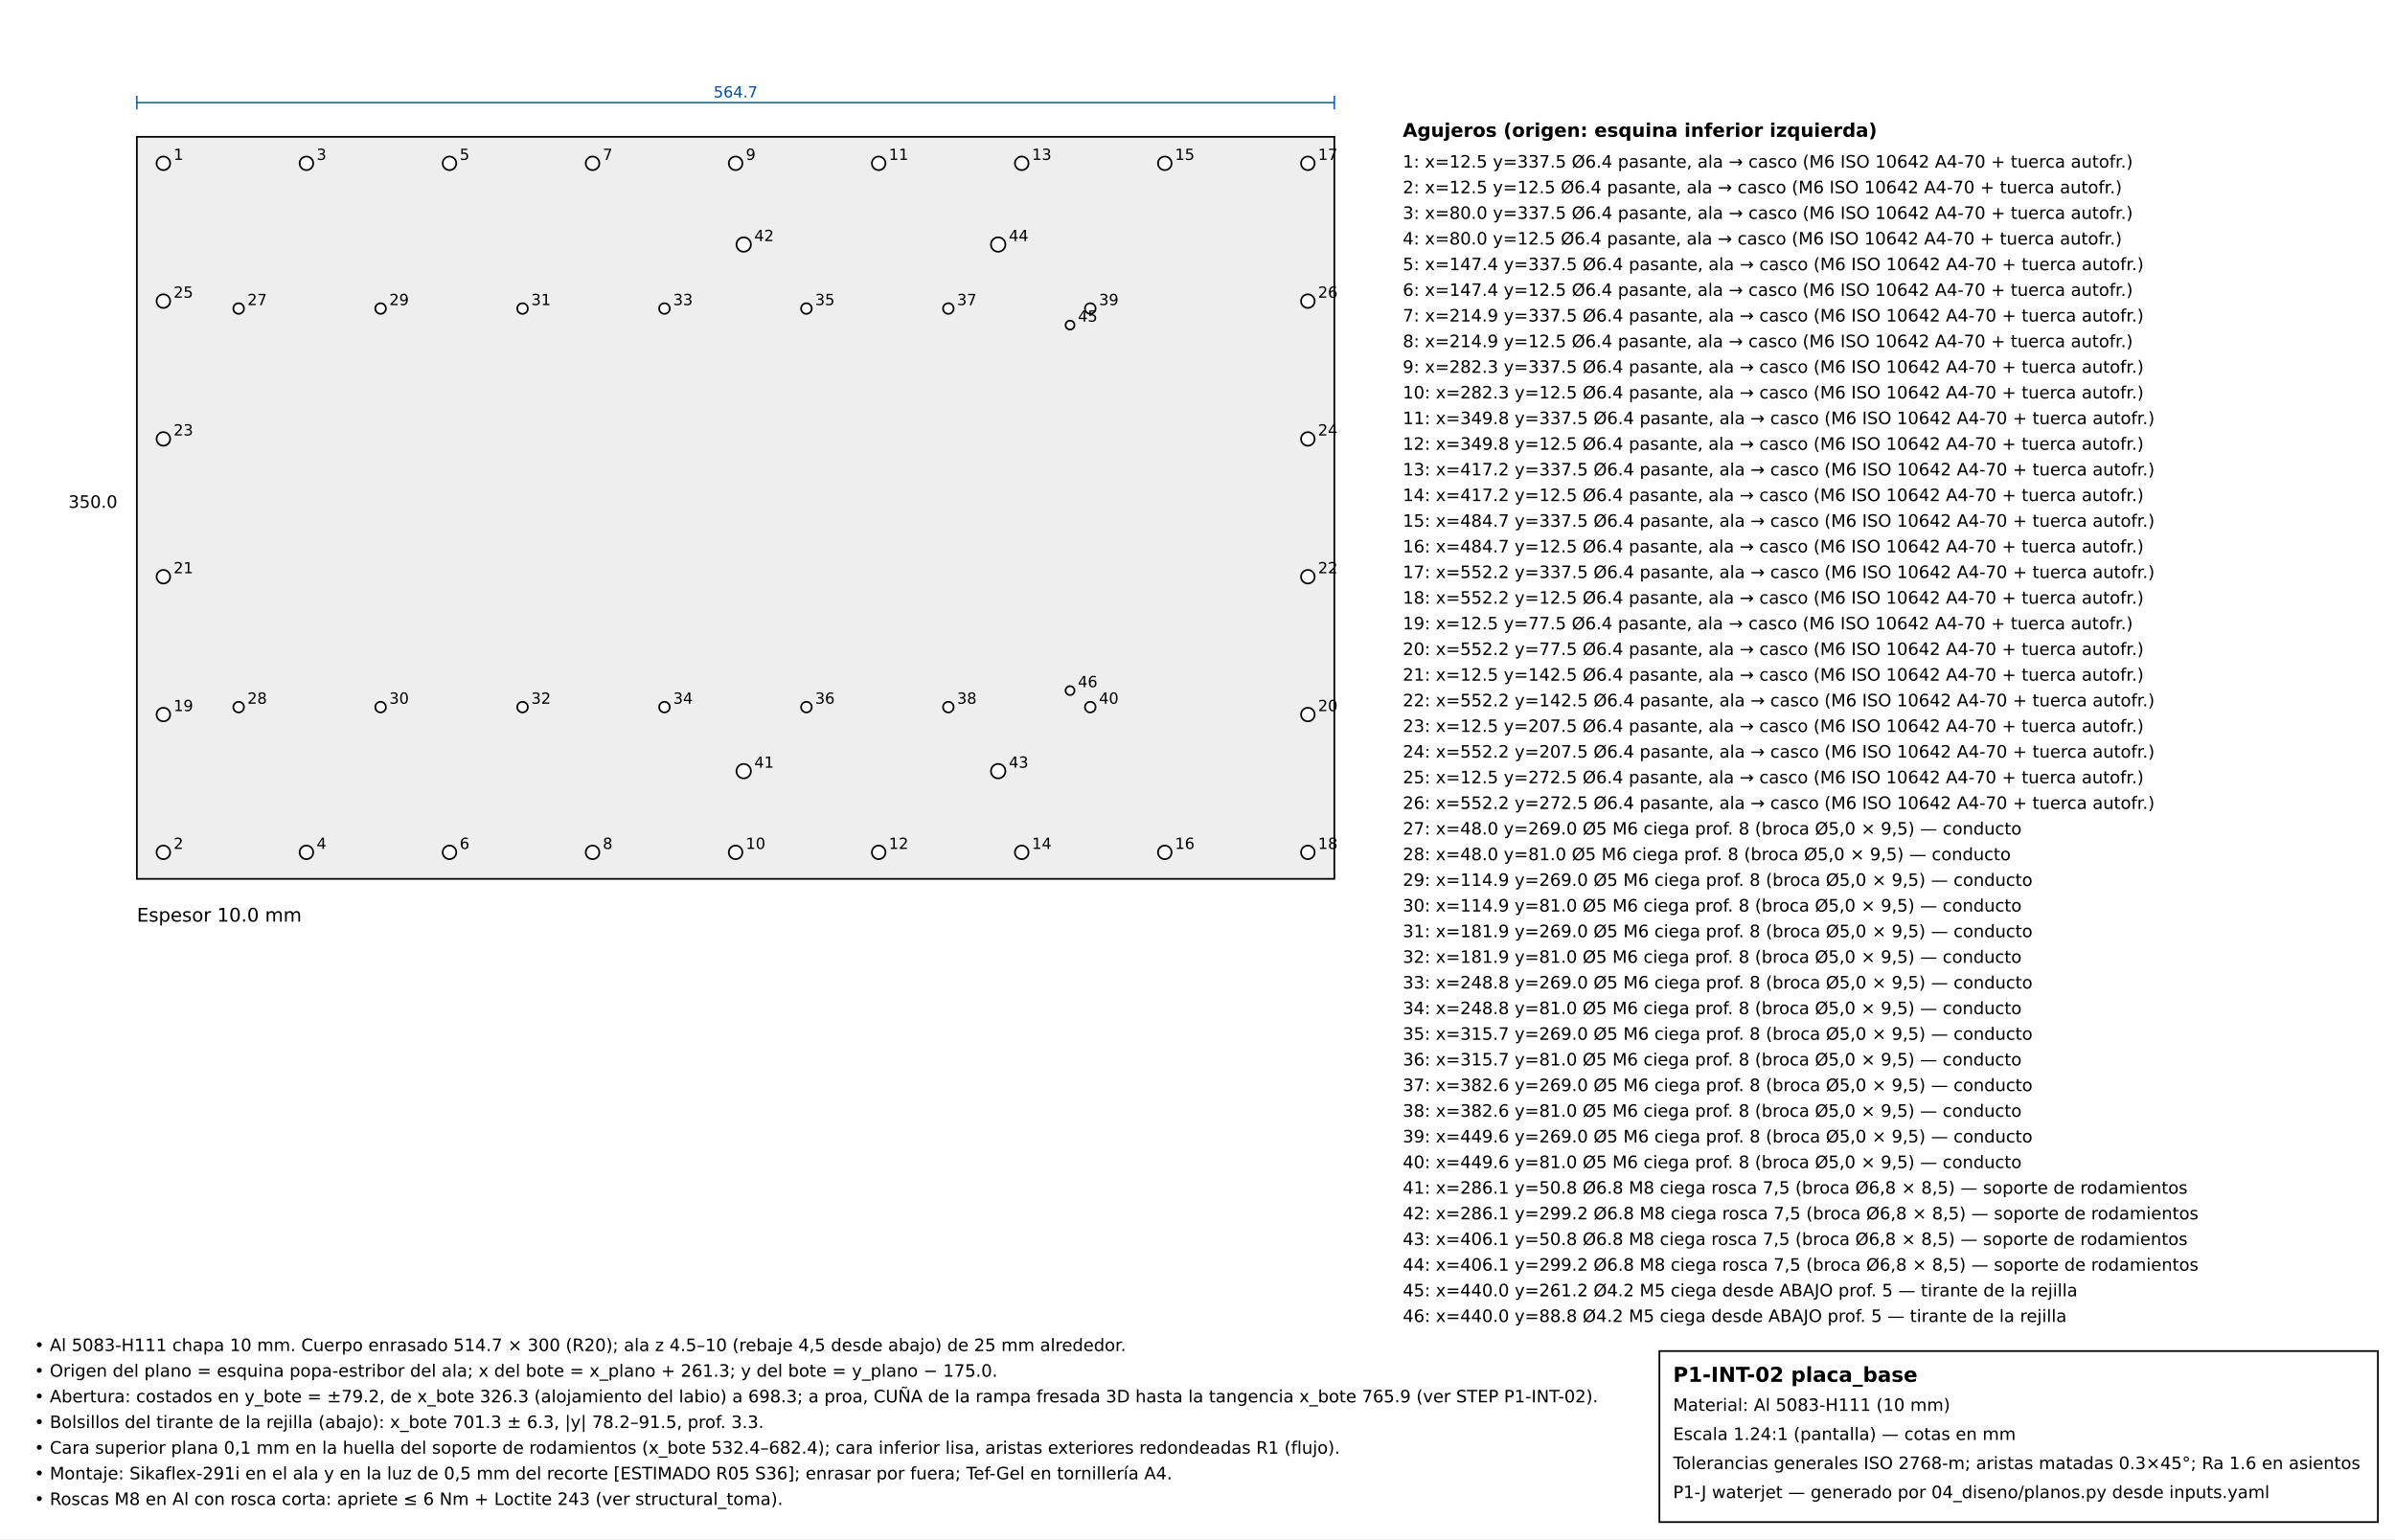
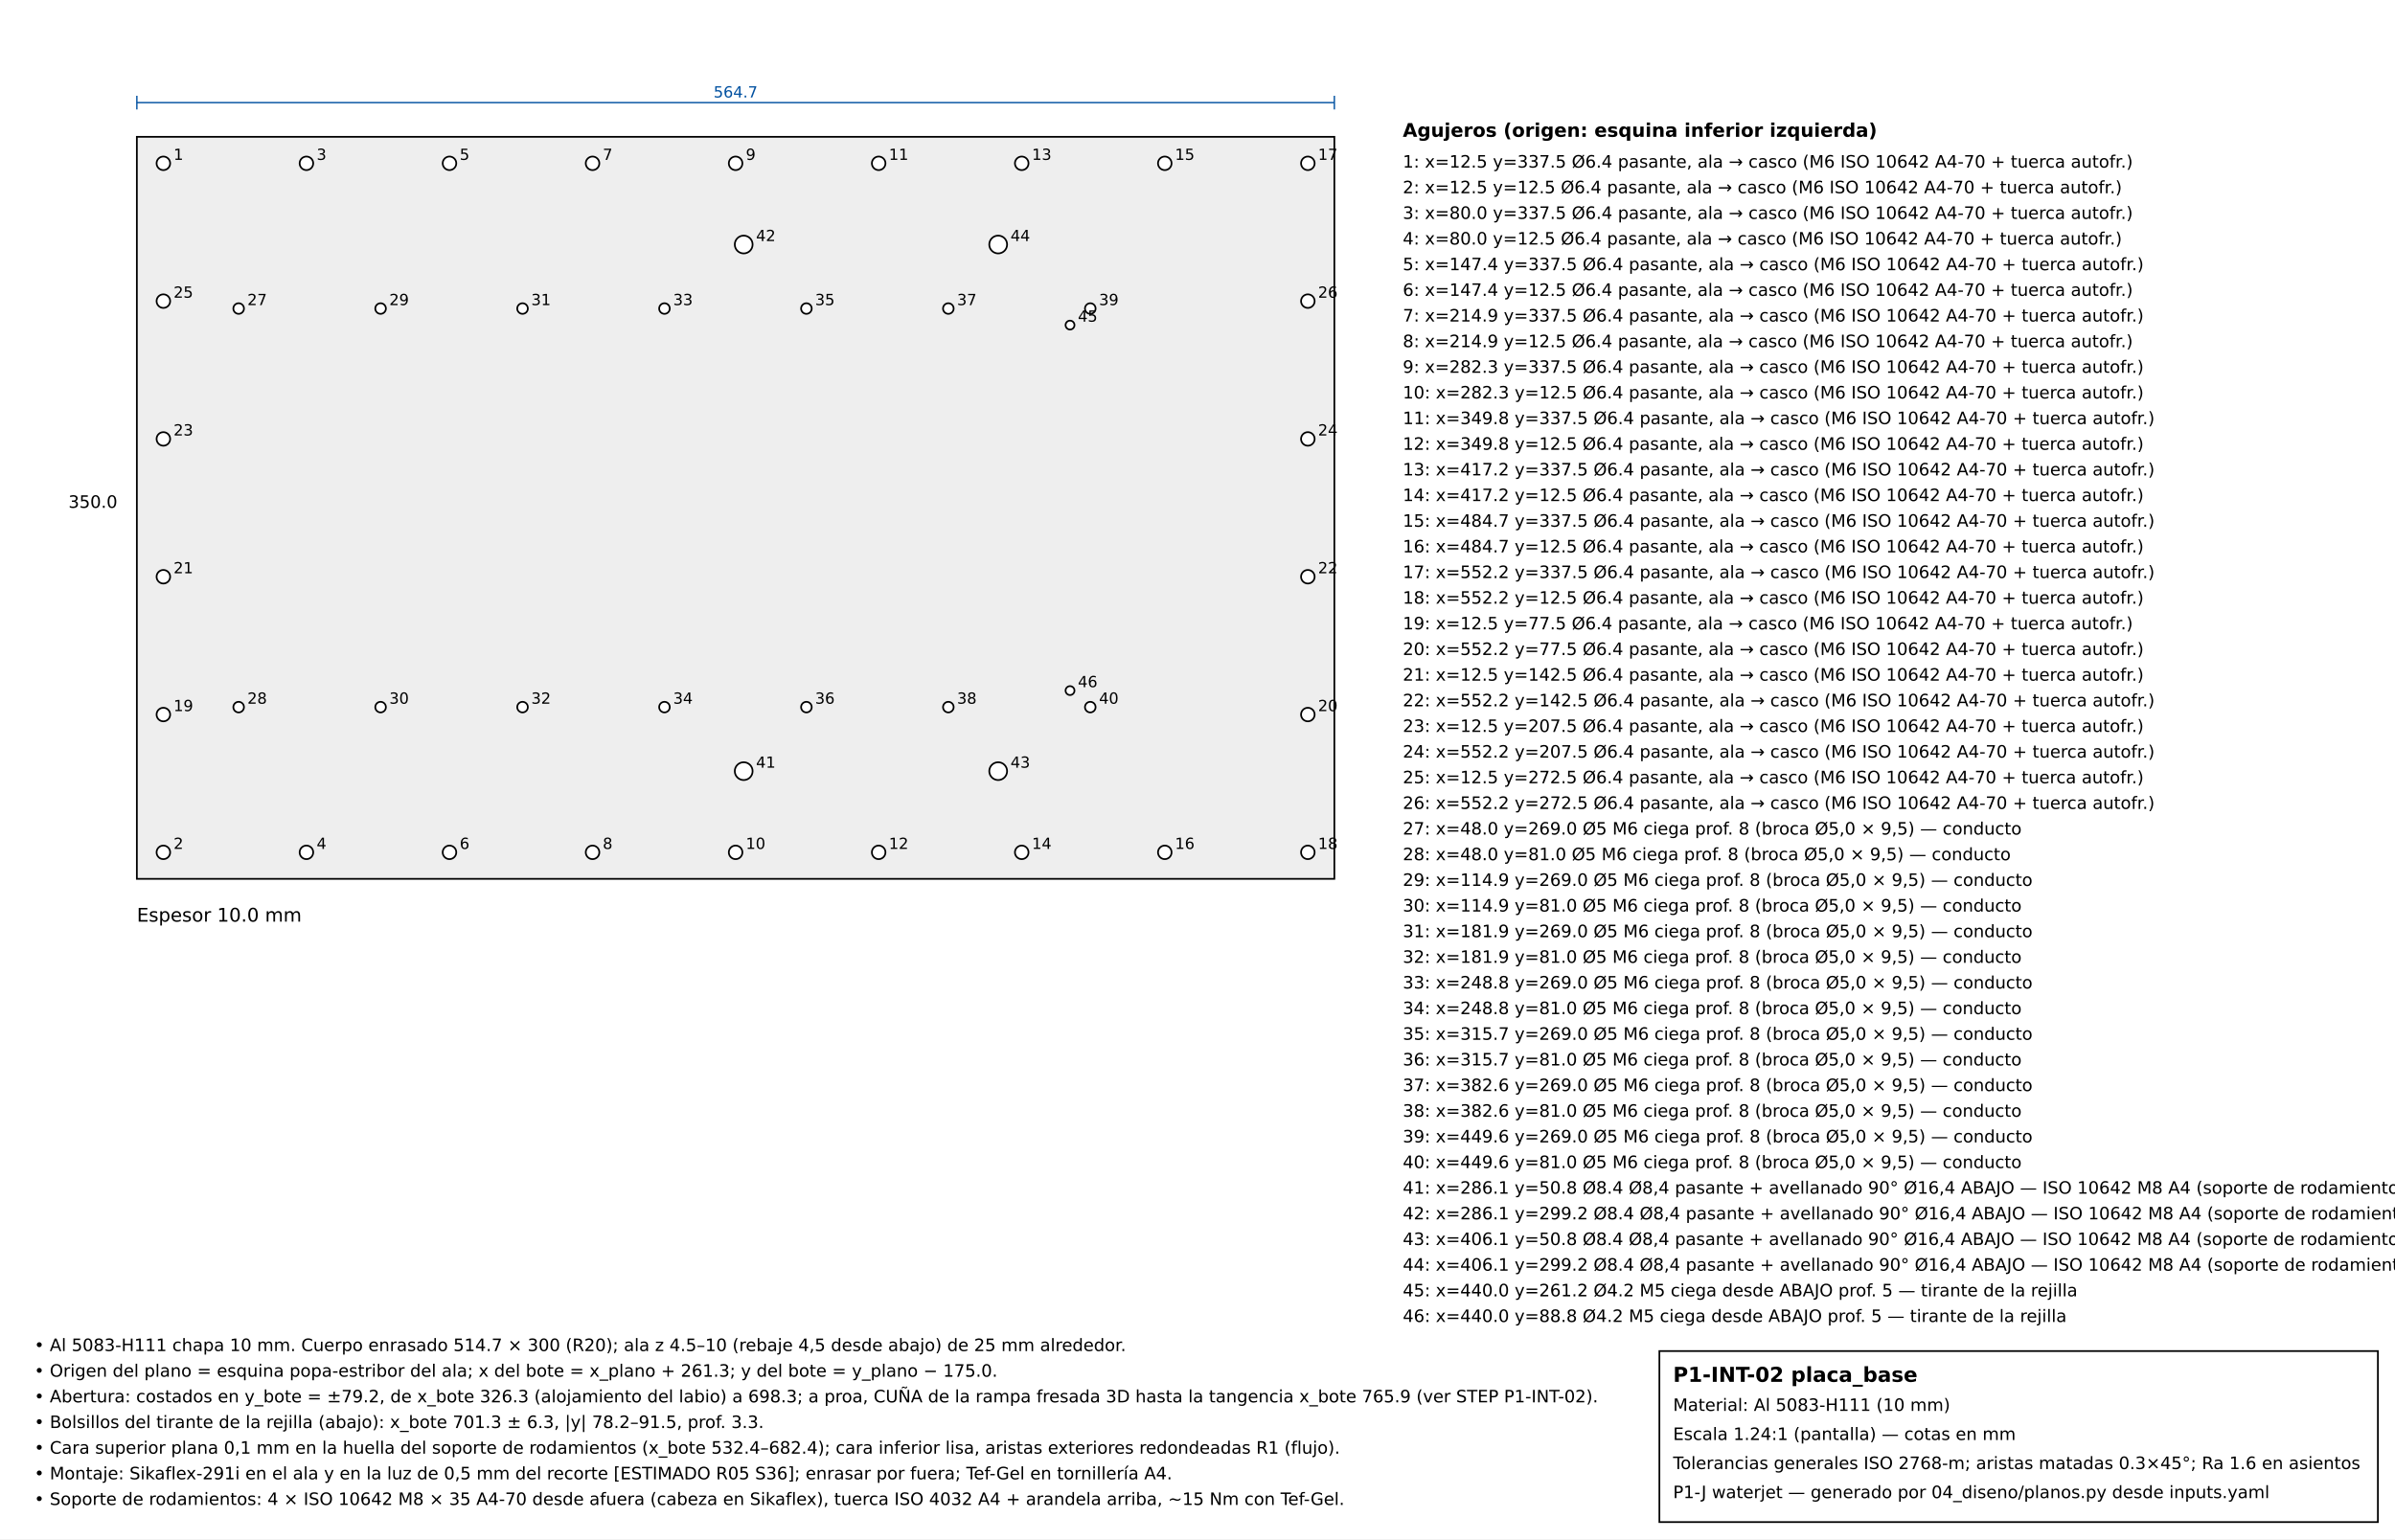
<svg xmlns="http://www.w3.org/2000/svg" baseProfile="full" height="900" version="1.1" width="1400">
  <defs />
  <rect fill="white" height="900" width="1400" x="0" y="0" />
  <rect fill="#eeeeee" height="433.889" stroke="black" width="700.0" x="80" y="80" />
  <circle cx="95.496" cy="95.496" fill="white" r="3.967" stroke="black" />
  <text font-family="DejaVu Sans" font-size="9" x="101.463" y="93.496">1</text>
  <circle cx="95.496" cy="498.393" fill="white" r="3.967" stroke="black" />
  <text font-family="DejaVu Sans" font-size="9" x="101.463" y="496.393">2</text>
  <circle cx="179.122" cy="95.496" fill="white" r="3.967" stroke="black" />
  <text font-family="DejaVu Sans" font-size="9" x="185.089" y="93.496">3</text>
  <circle cx="179.122" cy="498.393" fill="white" r="3.967" stroke="black" />
  <text font-family="DejaVu Sans" font-size="9" x="185.089" y="496.393">4</text>
  <circle cx="262.748" cy="95.496" fill="white" r="3.967" stroke="black" />
  <text font-family="DejaVu Sans" font-size="9" x="268.715" y="93.496">5</text>
  <circle cx="262.748" cy="498.393" fill="white" r="3.967" stroke="black" />
  <text font-family="DejaVu Sans" font-size="9" x="268.715" y="496.393">6</text>
  <circle cx="346.374" cy="95.496" fill="white" r="3.967" stroke="black" />
  <text font-family="DejaVu Sans" font-size="9" x="352.341" y="93.496">7</text>
  <circle cx="346.374" cy="498.393" fill="white" r="3.967" stroke="black" />
  <text font-family="DejaVu Sans" font-size="9" x="352.341" y="496.393">8</text>
  <circle cx="430" cy="95.496" fill="white" r="3.967" stroke="black" />
  <text font-family="DejaVu Sans" font-size="9" x="435.967" y="93.496">9</text>
  <circle cx="430" cy="498.393" fill="white" r="3.967" stroke="black" />
  <text font-family="DejaVu Sans" font-size="9" x="435.967" y="496.393">10</text>
  <circle cx="513.626" cy="95.496" fill="white" r="3.967" stroke="black" />
  <text font-family="DejaVu Sans" font-size="9" x="519.593" y="93.496">11</text>
  <circle cx="513.626" cy="498.393" fill="white" r="3.967" stroke="black" />
  <text font-family="DejaVu Sans" font-size="9" x="519.593" y="496.393">12</text>
  <circle cx="597.252" cy="95.496" fill="white" r="3.967" stroke="black" />
  <text font-family="DejaVu Sans" font-size="9" x="603.219" y="93.496">13</text>
  <circle cx="597.252" cy="498.393" fill="white" r="3.967" stroke="black" />
  <text font-family="DejaVu Sans" font-size="9" x="603.219" y="496.393">14</text>
  <circle cx="680.878" cy="95.496" fill="white" r="3.967" stroke="black" />
  <text font-family="DejaVu Sans" font-size="9" x="686.845" y="93.496">15</text>
  <circle cx="680.878" cy="498.393" fill="white" r="3.967" stroke="black" />
  <text font-family="DejaVu Sans" font-size="9" x="686.845" y="496.393">16</text>
  <circle cx="764.504" cy="95.496" fill="white" r="3.967" stroke="black" />
  <text font-family="DejaVu Sans" font-size="9" x="770.471" y="93.496">17</text>
  <circle cx="764.504" cy="498.393" fill="white" r="3.967" stroke="black" />
  <text font-family="DejaVu Sans" font-size="9" x="770.471" y="496.393">18</text>
  <circle cx="95.496" cy="417.814" fill="white" r="3.967" stroke="black" />
  <text font-family="DejaVu Sans" font-size="9" x="101.463" y="415.814">19</text>
  <circle cx="764.504" cy="417.814" fill="white" r="3.967" stroke="black" />
  <text font-family="DejaVu Sans" font-size="9" x="770.471" y="415.814">20</text>
  <circle cx="95.496" cy="337.234" fill="white" r="3.967" stroke="black" />
  <text font-family="DejaVu Sans" font-size="9" x="101.463" y="335.234">21</text>
  <circle cx="764.504" cy="337.234" fill="white" r="3.967" stroke="black" />
  <text font-family="DejaVu Sans" font-size="9" x="770.471" y="335.234">22</text>
  <circle cx="95.496" cy="256.655" fill="white" r="3.967" stroke="black" />
  <text font-family="DejaVu Sans" font-size="9" x="101.463" y="254.655">23</text>
  <circle cx="764.504" cy="256.655" fill="white" r="3.967" stroke="black" />
  <text font-family="DejaVu Sans" font-size="9" x="770.471" y="254.655">24</text>
  <circle cx="95.496" cy="176.076" fill="white" r="3.967" stroke="black" />
  <text font-family="DejaVu Sans" font-size="9" x="101.463" y="174.076">25</text>
  <circle cx="764.504" cy="176.076" fill="white" r="3.967" stroke="black" />
  <text font-family="DejaVu Sans" font-size="9" x="770.471" y="174.076">26</text>
  <circle cx="139.505" cy="180.414" fill="white" r="3.099" stroke="black" />
  <text font-family="DejaVu Sans" font-size="9" x="144.604" y="178.414">27</text>
  <circle cx="139.505" cy="413.475" fill="white" r="3.099" stroke="black" />
  <text font-family="DejaVu Sans" font-size="9" x="144.604" y="411.475">28</text>
  <circle cx="222.475" cy="180.414" fill="white" r="3.099" stroke="black" />
  <text font-family="DejaVu Sans" font-size="9" x="227.574" y="178.414">29</text>
  <circle cx="222.475" cy="413.475" fill="white" r="3.099" stroke="black" />
  <text font-family="DejaVu Sans" font-size="9" x="227.574" y="411.475">30</text>
  <circle cx="305.445" cy="180.414" fill="white" r="3.099" stroke="black" />
  <text font-family="DejaVu Sans" font-size="9" x="310.544" y="178.414">31</text>
  <circle cx="305.445" cy="413.475" fill="white" r="3.099" stroke="black" />
  <text font-family="DejaVu Sans" font-size="9" x="310.544" y="411.475">32</text>
  <circle cx="388.415" cy="180.414" fill="white" r="3.099" stroke="black" />
  <text font-family="DejaVu Sans" font-size="9" x="393.514" y="178.414">33</text>
  <circle cx="388.415" cy="413.475" fill="white" r="3.099" stroke="black" />
  <text font-family="DejaVu Sans" font-size="9" x="393.514" y="411.475">34</text>
  <circle cx="471.385" cy="180.414" fill="white" r="3.099" stroke="black" />
  <text font-family="DejaVu Sans" font-size="9" x="476.484" y="178.414">35</text>
  <circle cx="471.385" cy="413.475" fill="white" r="3.099" stroke="black" />
  <text font-family="DejaVu Sans" font-size="9" x="476.484" y="411.475">36</text>
  <circle cx="554.354" cy="180.414" fill="white" r="3.099" stroke="black" />
  <text font-family="DejaVu Sans" font-size="9" x="559.454" y="178.414">37</text>
  <circle cx="554.354" cy="413.475" fill="white" r="3.099" stroke="black" />
  <text font-family="DejaVu Sans" font-size="9" x="559.454" y="411.475">38</text>
  <circle cx="637.324" cy="180.414" fill="white" r="3.099" stroke="black" />
  <text font-family="DejaVu Sans" font-size="9" x="642.424" y="178.414">39</text>
  <circle cx="637.324" cy="413.475" fill="white" r="3.099" stroke="black" />
  <text font-family="DejaVu Sans" font-size="9" x="642.424" y="411.475">40</text>
-   <circle cx="434.728" cy="450.913" fill="white" r="4.215" stroke="black" />
-   <text font-family="DejaVu Sans" font-size="9" x="440.943" y="448.913">41</text>
-   <circle cx="434.728" cy="142.976" fill="white" r="4.215" stroke="black" />
-   <text font-family="DejaVu Sans" font-size="9" x="440.943" y="140.976">42</text>
-   <circle cx="583.49" cy="450.913" fill="white" r="4.215" stroke="black" />
-   <text font-family="DejaVu Sans" font-size="9" x="589.705" y="448.913">43</text>
-   <circle cx="583.49" cy="142.976" fill="white" r="4.215" stroke="black" />
-   <text font-family="DejaVu Sans" font-size="9" x="589.705" y="140.976">44</text>
+   <circle cx="434.728" cy="450.913" fill="white" r="5.207" stroke="black" />
+   <text font-family="DejaVu Sans" font-size="9" x="441.935" y="448.913">41</text>
+   <circle cx="434.728" cy="142.976" fill="white" r="5.207" stroke="black" />
+   <text font-family="DejaVu Sans" font-size="9" x="441.935" y="140.976">42</text>
+   <circle cx="583.49" cy="450.913" fill="white" r="5.207" stroke="black" />
+   <text font-family="DejaVu Sans" font-size="9" x="590.697" y="448.913">43</text>
+   <circle cx="583.49" cy="142.976" fill="white" r="5.207" stroke="black" />
+   <text font-family="DejaVu Sans" font-size="9" x="590.697" y="140.976">44</text>
  <circle cx="625.482" cy="190.084" fill="white" r="2.603" stroke="black" />
  <text font-family="DejaVu Sans" font-size="9" x="630.085" y="188.084">45</text>
  <circle cx="625.482" cy="403.805" fill="white" r="2.603" stroke="black" />
  <text font-family="DejaVu Sans" font-size="9" x="630.085" y="401.805">46</text>
  <text font-family="DejaVu Sans" font-size="11" font-weight="bold" x="820.0" y="80">Agujeros (origen: esquina inferior izquierda)</text>
  <text font-family="DejaVu Sans" font-size="10" x="820.0" y="98">1: x=12.5  y=337.5  Ø6.4  pasante, ala → casco (M6 ISO 10642 A4-70 + tuerca autofr.)</text>
  <text font-family="DejaVu Sans" font-size="10" x="820.0" y="113">2: x=12.5  y=12.5  Ø6.4  pasante, ala → casco (M6 ISO 10642 A4-70 + tuerca autofr.)</text>
  <text font-family="DejaVu Sans" font-size="10" x="820.0" y="128">3: x=80.0  y=337.5  Ø6.4  pasante, ala → casco (M6 ISO 10642 A4-70 + tuerca autofr.)</text>
  <text font-family="DejaVu Sans" font-size="10" x="820.0" y="143">4: x=80.0  y=12.5  Ø6.4  pasante, ala → casco (M6 ISO 10642 A4-70 + tuerca autofr.)</text>
  <text font-family="DejaVu Sans" font-size="10" x="820.0" y="158">5: x=147.4  y=337.5  Ø6.4  pasante, ala → casco (M6 ISO 10642 A4-70 + tuerca autofr.)</text>
  <text font-family="DejaVu Sans" font-size="10" x="820.0" y="173">6: x=147.4  y=12.5  Ø6.4  pasante, ala → casco (M6 ISO 10642 A4-70 + tuerca autofr.)</text>
  <text font-family="DejaVu Sans" font-size="10" x="820.0" y="188">7: x=214.9  y=337.5  Ø6.4  pasante, ala → casco (M6 ISO 10642 A4-70 + tuerca autofr.)</text>
  <text font-family="DejaVu Sans" font-size="10" x="820.0" y="203">8: x=214.9  y=12.5  Ø6.4  pasante, ala → casco (M6 ISO 10642 A4-70 + tuerca autofr.)</text>
  <text font-family="DejaVu Sans" font-size="10" x="820.0" y="218">9: x=282.3  y=337.5  Ø6.4  pasante, ala → casco (M6 ISO 10642 A4-70 + tuerca autofr.)</text>
  <text font-family="DejaVu Sans" font-size="10" x="820.0" y="233">10: x=282.3  y=12.5  Ø6.4  pasante, ala → casco (M6 ISO 10642 A4-70 + tuerca autofr.)</text>
  <text font-family="DejaVu Sans" font-size="10" x="820.0" y="248">11: x=349.8  y=337.5  Ø6.4  pasante, ala → casco (M6 ISO 10642 A4-70 + tuerca autofr.)</text>
  <text font-family="DejaVu Sans" font-size="10" x="820.0" y="263">12: x=349.8  y=12.5  Ø6.4  pasante, ala → casco (M6 ISO 10642 A4-70 + tuerca autofr.)</text>
  <text font-family="DejaVu Sans" font-size="10" x="820.0" y="278">13: x=417.2  y=337.5  Ø6.4  pasante, ala → casco (M6 ISO 10642 A4-70 + tuerca autofr.)</text>
  <text font-family="DejaVu Sans" font-size="10" x="820.0" y="293">14: x=417.2  y=12.5  Ø6.4  pasante, ala → casco (M6 ISO 10642 A4-70 + tuerca autofr.)</text>
  <text font-family="DejaVu Sans" font-size="10" x="820.0" y="308">15: x=484.7  y=337.5  Ø6.4  pasante, ala → casco (M6 ISO 10642 A4-70 + tuerca autofr.)</text>
  <text font-family="DejaVu Sans" font-size="10" x="820.0" y="323">16: x=484.7  y=12.5  Ø6.4  pasante, ala → casco (M6 ISO 10642 A4-70 + tuerca autofr.)</text>
  <text font-family="DejaVu Sans" font-size="10" x="820.0" y="338">17: x=552.2  y=337.5  Ø6.4  pasante, ala → casco (M6 ISO 10642 A4-70 + tuerca autofr.)</text>
  <text font-family="DejaVu Sans" font-size="10" x="820.0" y="353">18: x=552.2  y=12.5  Ø6.4  pasante, ala → casco (M6 ISO 10642 A4-70 + tuerca autofr.)</text>
  <text font-family="DejaVu Sans" font-size="10" x="820.0" y="368">19: x=12.5  y=77.5  Ø6.4  pasante, ala → casco (M6 ISO 10642 A4-70 + tuerca autofr.)</text>
  <text font-family="DejaVu Sans" font-size="10" x="820.0" y="383">20: x=552.2  y=77.5  Ø6.4  pasante, ala → casco (M6 ISO 10642 A4-70 + tuerca autofr.)</text>
  <text font-family="DejaVu Sans" font-size="10" x="820.0" y="398">21: x=12.5  y=142.5  Ø6.4  pasante, ala → casco (M6 ISO 10642 A4-70 + tuerca autofr.)</text>
  <text font-family="DejaVu Sans" font-size="10" x="820.0" y="413">22: x=552.2  y=142.5  Ø6.4  pasante, ala → casco (M6 ISO 10642 A4-70 + tuerca autofr.)</text>
  <text font-family="DejaVu Sans" font-size="10" x="820.0" y="428">23: x=12.5  y=207.5  Ø6.4  pasante, ala → casco (M6 ISO 10642 A4-70 + tuerca autofr.)</text>
  <text font-family="DejaVu Sans" font-size="10" x="820.0" y="443">24: x=552.2  y=207.5  Ø6.4  pasante, ala → casco (M6 ISO 10642 A4-70 + tuerca autofr.)</text>
  <text font-family="DejaVu Sans" font-size="10" x="820.0" y="458">25: x=12.5  y=272.5  Ø6.4  pasante, ala → casco (M6 ISO 10642 A4-70 + tuerca autofr.)</text>
  <text font-family="DejaVu Sans" font-size="10" x="820.0" y="473">26: x=552.2  y=272.5  Ø6.4  pasante, ala → casco (M6 ISO 10642 A4-70 + tuerca autofr.)</text>
  <text font-family="DejaVu Sans" font-size="10" x="820.0" y="488">27: x=48.0  y=269.0  Ø5  M6 ciega prof. 8 (broca Ø5,0 × 9,5) — conducto</text>
  <text font-family="DejaVu Sans" font-size="10" x="820.0" y="503">28: x=48.0  y=81.0  Ø5  M6 ciega prof. 8 (broca Ø5,0 × 9,5) — conducto</text>
  <text font-family="DejaVu Sans" font-size="10" x="820.0" y="518">29: x=114.9  y=269.0  Ø5  M6 ciega prof. 8 (broca Ø5,0 × 9,5) — conducto</text>
  <text font-family="DejaVu Sans" font-size="10" x="820.0" y="533">30: x=114.9  y=81.0  Ø5  M6 ciega prof. 8 (broca Ø5,0 × 9,5) — conducto</text>
  <text font-family="DejaVu Sans" font-size="10" x="820.0" y="548">31: x=181.9  y=269.0  Ø5  M6 ciega prof. 8 (broca Ø5,0 × 9,5) — conducto</text>
  <text font-family="DejaVu Sans" font-size="10" x="820.0" y="563">32: x=181.9  y=81.0  Ø5  M6 ciega prof. 8 (broca Ø5,0 × 9,5) — conducto</text>
  <text font-family="DejaVu Sans" font-size="10" x="820.0" y="578">33: x=248.8  y=269.0  Ø5  M6 ciega prof. 8 (broca Ø5,0 × 9,5) — conducto</text>
  <text font-family="DejaVu Sans" font-size="10" x="820.0" y="593">34: x=248.8  y=81.0  Ø5  M6 ciega prof. 8 (broca Ø5,0 × 9,5) — conducto</text>
  <text font-family="DejaVu Sans" font-size="10" x="820.0" y="608">35: x=315.7  y=269.0  Ø5  M6 ciega prof. 8 (broca Ø5,0 × 9,5) — conducto</text>
  <text font-family="DejaVu Sans" font-size="10" x="820.0" y="623">36: x=315.7  y=81.0  Ø5  M6 ciega prof. 8 (broca Ø5,0 × 9,5) — conducto</text>
  <text font-family="DejaVu Sans" font-size="10" x="820.0" y="638">37: x=382.6  y=269.0  Ø5  M6 ciega prof. 8 (broca Ø5,0 × 9,5) — conducto</text>
  <text font-family="DejaVu Sans" font-size="10" x="820.0" y="653">38: x=382.6  y=81.0  Ø5  M6 ciega prof. 8 (broca Ø5,0 × 9,5) — conducto</text>
  <text font-family="DejaVu Sans" font-size="10" x="820.0" y="668">39: x=449.6  y=269.0  Ø5  M6 ciega prof. 8 (broca Ø5,0 × 9,5) — conducto</text>
  <text font-family="DejaVu Sans" font-size="10" x="820.0" y="683">40: x=449.6  y=81.0  Ø5  M6 ciega prof. 8 (broca Ø5,0 × 9,5) — conducto</text>
-   <text font-family="DejaVu Sans" font-size="10" x="820.0" y="698">41: x=286.1  y=50.8  Ø6.8  M8 ciega rosca 7,5 (broca Ø6,8 × 8,5) — soporte de rodamientos</text>
-   <text font-family="DejaVu Sans" font-size="10" x="820.0" y="713">42: x=286.1  y=299.2  Ø6.8  M8 ciega rosca 7,5 (broca Ø6,8 × 8,5) — soporte de rodamientos</text>
-   <text font-family="DejaVu Sans" font-size="10" x="820.0" y="728">43: x=406.1  y=50.8  Ø6.8  M8 ciega rosca 7,5 (broca Ø6,8 × 8,5) — soporte de rodamientos</text>
-   <text font-family="DejaVu Sans" font-size="10" x="820.0" y="743">44: x=406.1  y=299.2  Ø6.8  M8 ciega rosca 7,5 (broca Ø6,8 × 8,5) — soporte de rodamientos</text>
+   <text font-family="DejaVu Sans" font-size="10" x="820.0" y="698">41: x=286.1  y=50.8  Ø8.4  Ø8,4 pasante + avellanado 90° Ø16,4 ABAJO — ISO 10642 M8 A4 (soporte de rodamientos)</text>
+   <text font-family="DejaVu Sans" font-size="10" x="820.0" y="713">42: x=286.1  y=299.2  Ø8.4  Ø8,4 pasante + avellanado 90° Ø16,4 ABAJO — ISO 10642 M8 A4 (soporte de rodamientos)</text>
+   <text font-family="DejaVu Sans" font-size="10" x="820.0" y="728">43: x=406.1  y=50.8  Ø8.4  Ø8,4 pasante + avellanado 90° Ø16,4 ABAJO — ISO 10642 M8 A4 (soporte de rodamientos)</text>
+   <text font-family="DejaVu Sans" font-size="10" x="820.0" y="743">44: x=406.1  y=299.2  Ø8.4  Ø8,4 pasante + avellanado 90° Ø16,4 ABAJO — ISO 10642 M8 A4 (soporte de rodamientos)</text>
  <text font-family="DejaVu Sans" font-size="10" x="820.0" y="758">45: x=440.0  y=261.2  Ø4.2  M5 ciega desde ABAJO prof. 5 — tirante de la rejilla</text>
  <text font-family="DejaVu Sans" font-size="10" x="820.0" y="773">46: x=440.0  y=88.8  Ø4.2  M5 ciega desde ABAJO prof. 5 — tirante de la rejilla</text>
  <line stroke="#0050a0" stroke-width="0.8" x1="80" x2="780.0" y1="60" y2="60" />
  <line stroke="#0050a0" stroke-width="0.8" x1="80" x2="80" y1="56" y2="64" />
  <line stroke="#0050a0" stroke-width="0.8" x1="780.0" x2="780.0" y1="56" y2="64" />
  <text fill="#0050a0" font-family="DejaVu Sans" font-size="9" text-anchor="middle" x="430.0" y="57">564.7</text>
  <text font-family="DejaVu Sans" font-size="10" x="40" y="296.945">350.0</text>
  <text font-family="DejaVu Sans" font-size="11" x="80" y="538.889">Espesor 10.0 mm</text>
  <g font-family="DejaVu Sans" font-size="11">
    <rect fill="none" height="100" stroke="black" width="420" x="970" y="790" />
    <text font-size="12" font-weight="bold" x="978" y="808">P1-INT-02  placa_base</text>
    <text font-size="10" font-weight="normal" x="978" y="825">Material: Al 5083-H111 (10 mm)</text>
    <text font-size="10" font-weight="normal" x="978" y="842">Escala 1.24:1 (pantalla)  —  cotas en mm</text>
    <text font-size="10" font-weight="normal" x="978" y="859">Tolerancias generales ISO 2768-m; aristas matadas 0.3×45°; Ra 1.6 en asientos</text>
    <text font-size="10" font-weight="normal" x="978" y="876">P1-J waterjet — generado por 04_diseno/planos.py desde inputs.yaml</text>
    <text font-size="10" x="20" y="790">• Al 5083-H111 chapa 10 mm. Cuerpo enrasado 514.7 × 300 (R20); ala z 4.5–10 (rebaje 4,5 desde abajo) de 25 mm alrededor.</text>
    <text font-size="10" x="20" y="805">• Origen del plano = esquina popa-estribor del ala; x del bote = x_plano + 261.3; y del bote = y_plano − 175.0.</text>
    <text font-size="10" x="20" y="820">• Abertura: costados en y_bote = ±79.2, de x_bote 326.3 (alojamiento del labio) a 698.3; a proa, CUÑA de la rampa fresada 3D hasta la tangencia x_bote 765.9 (ver STEP P1-INT-02).</text>
    <text font-size="10" x="20" y="835">• Bolsillos del tirante de la rejilla (abajo): x_bote 701.3 ± 6.3, |y| 78.2–91.5, prof. 3.3.</text>
    <text font-size="10" x="20" y="850">• Cara superior plana 0,1 mm en la huella del soporte de rodamientos (x_bote 532.4–682.4); cara inferior lisa, aristas exteriores redondeadas R1 (flujo).</text>
    <text font-size="10" x="20" y="865">• Montaje: Sikaflex-291i en el ala y en la luz de 0,5 mm del recorte [ESTIMADO R05 S36]; enrasar por fuera; Tef-Gel en tornillería A4.</text>
-     <text font-size="10" x="20" y="880">• Roscas M8 en Al con rosca corta: apriete ≤ 6 Nm + Loctite 243 (ver structural_toma).</text>
+     <text font-size="10" x="20" y="880">• Soporte de rodamientos: 4 × ISO 10642 M8 × 35 A4-70 desde afuera (cabeza en Sikaflex), tuerca ISO 4032 A4 + arandela arriba, ~15 Nm con Tef-Gel.</text>
  </g>
</svg>
